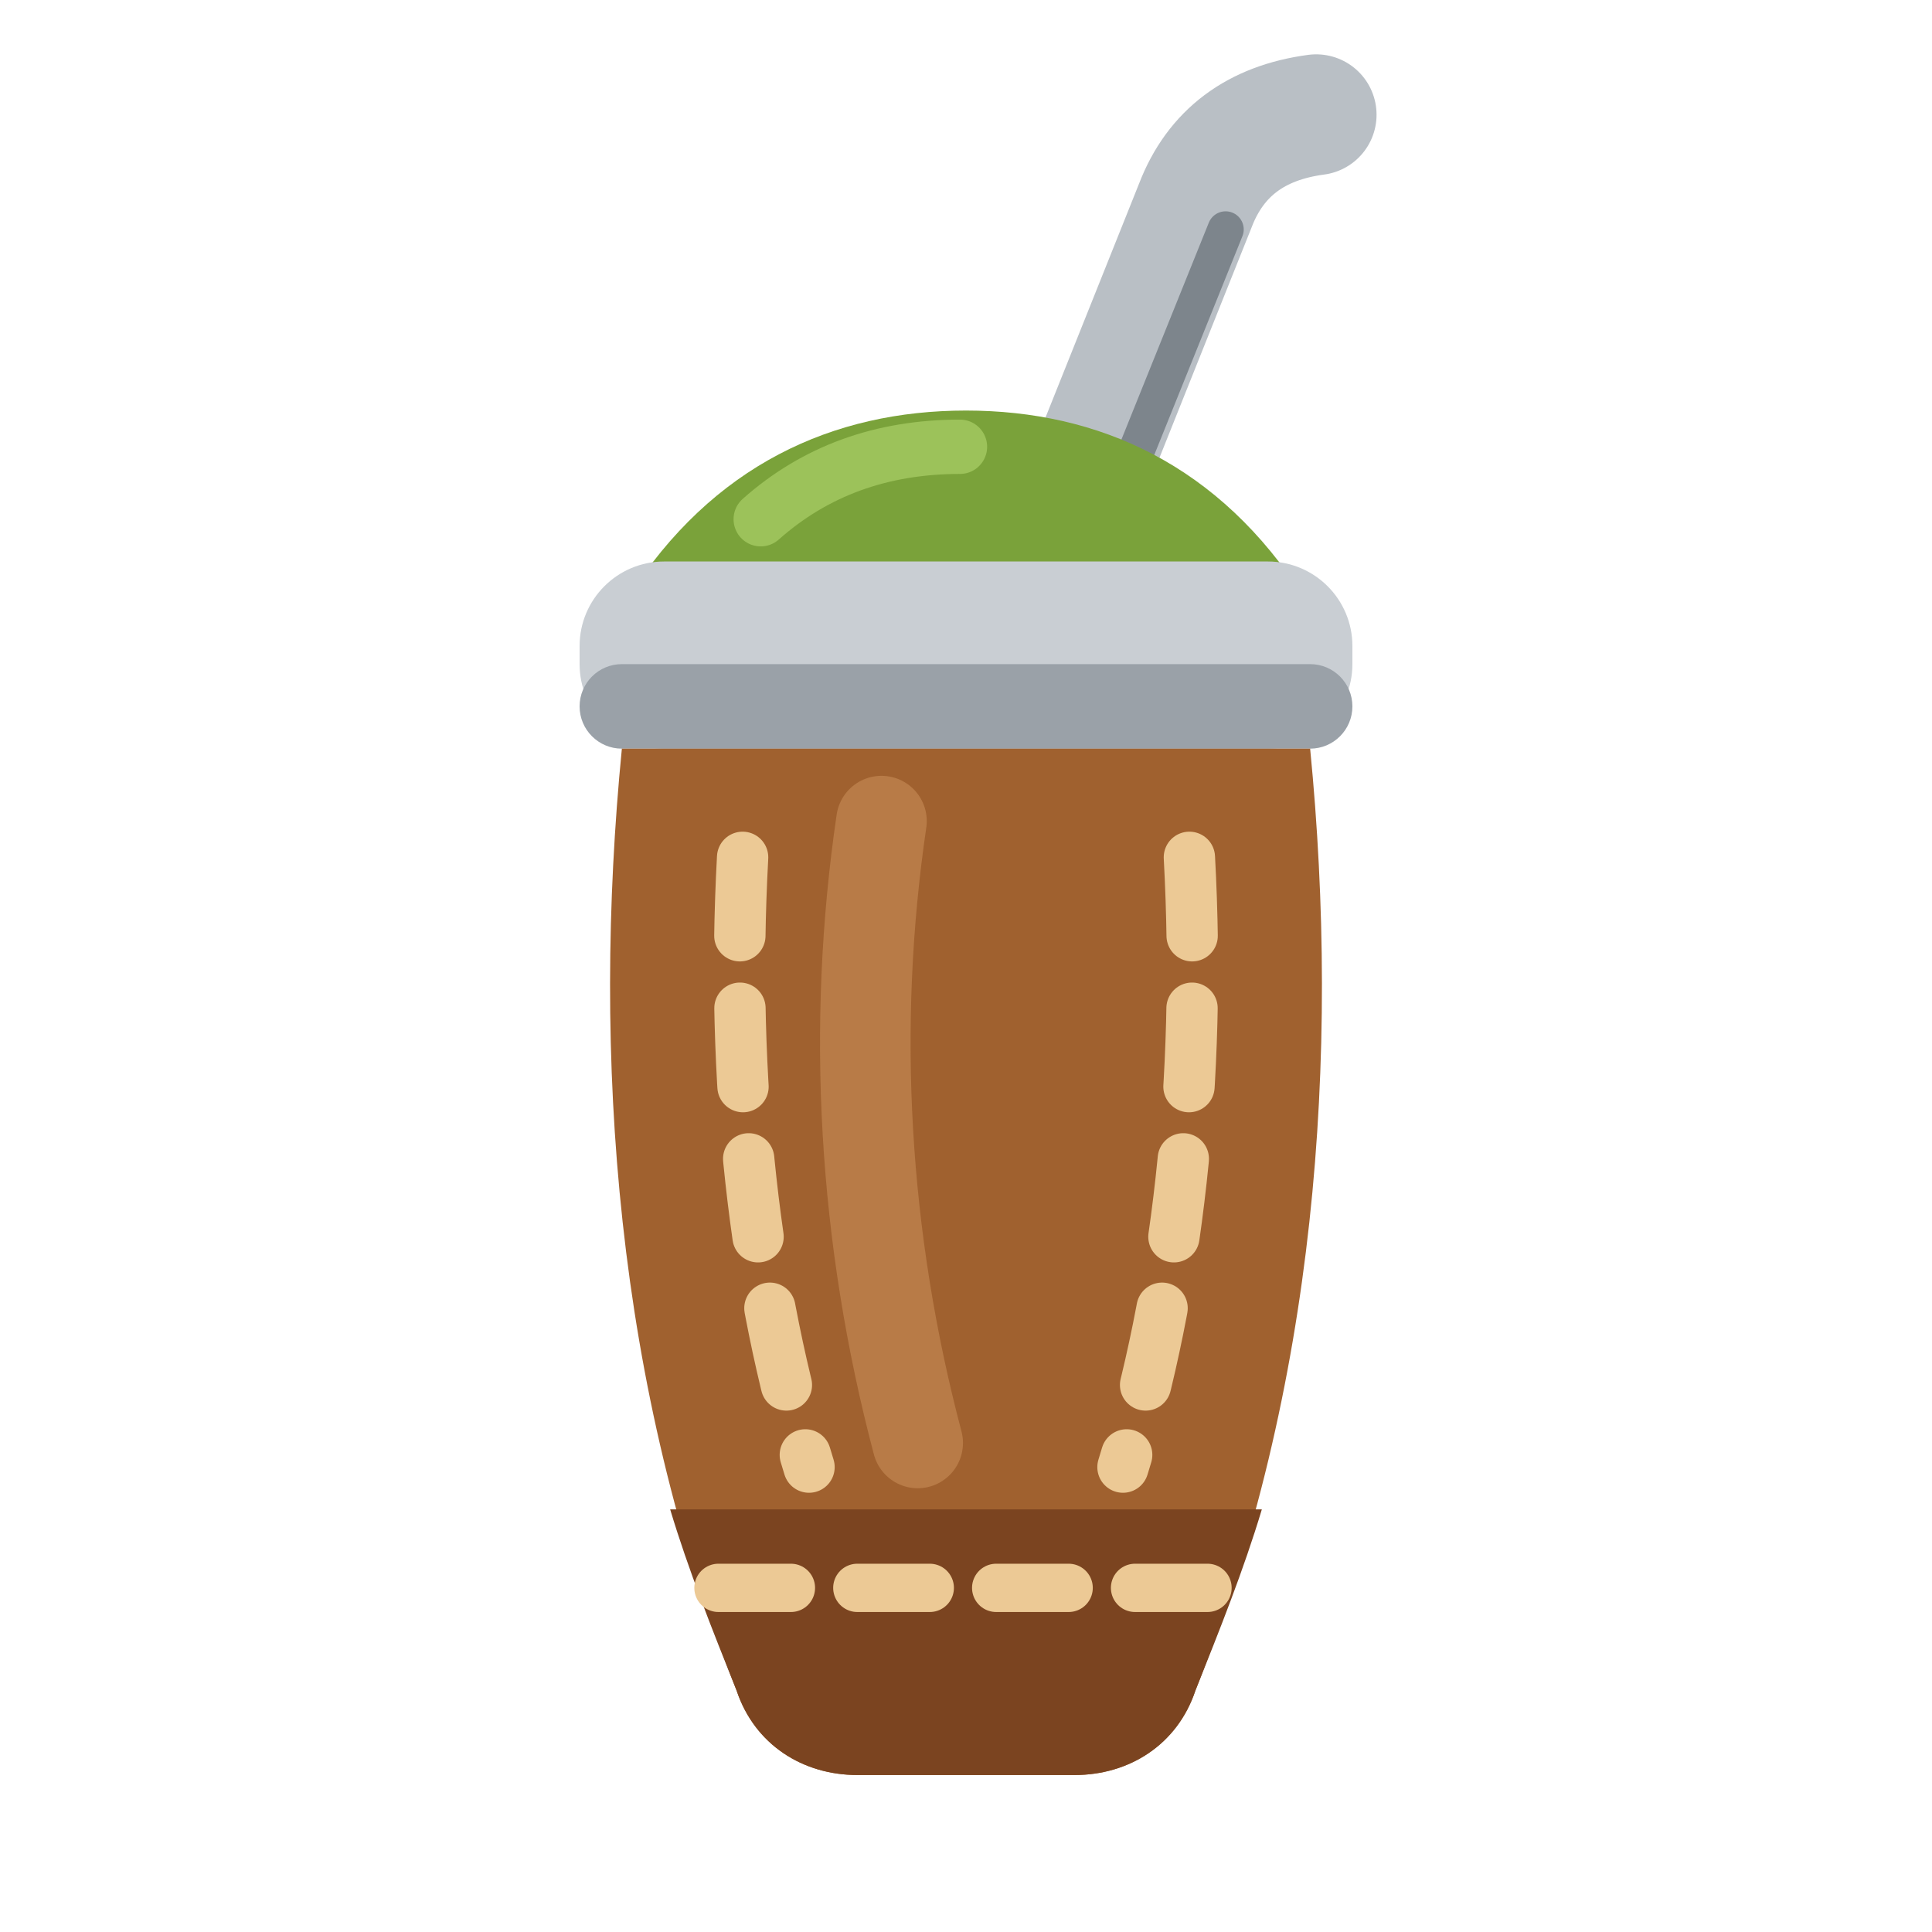
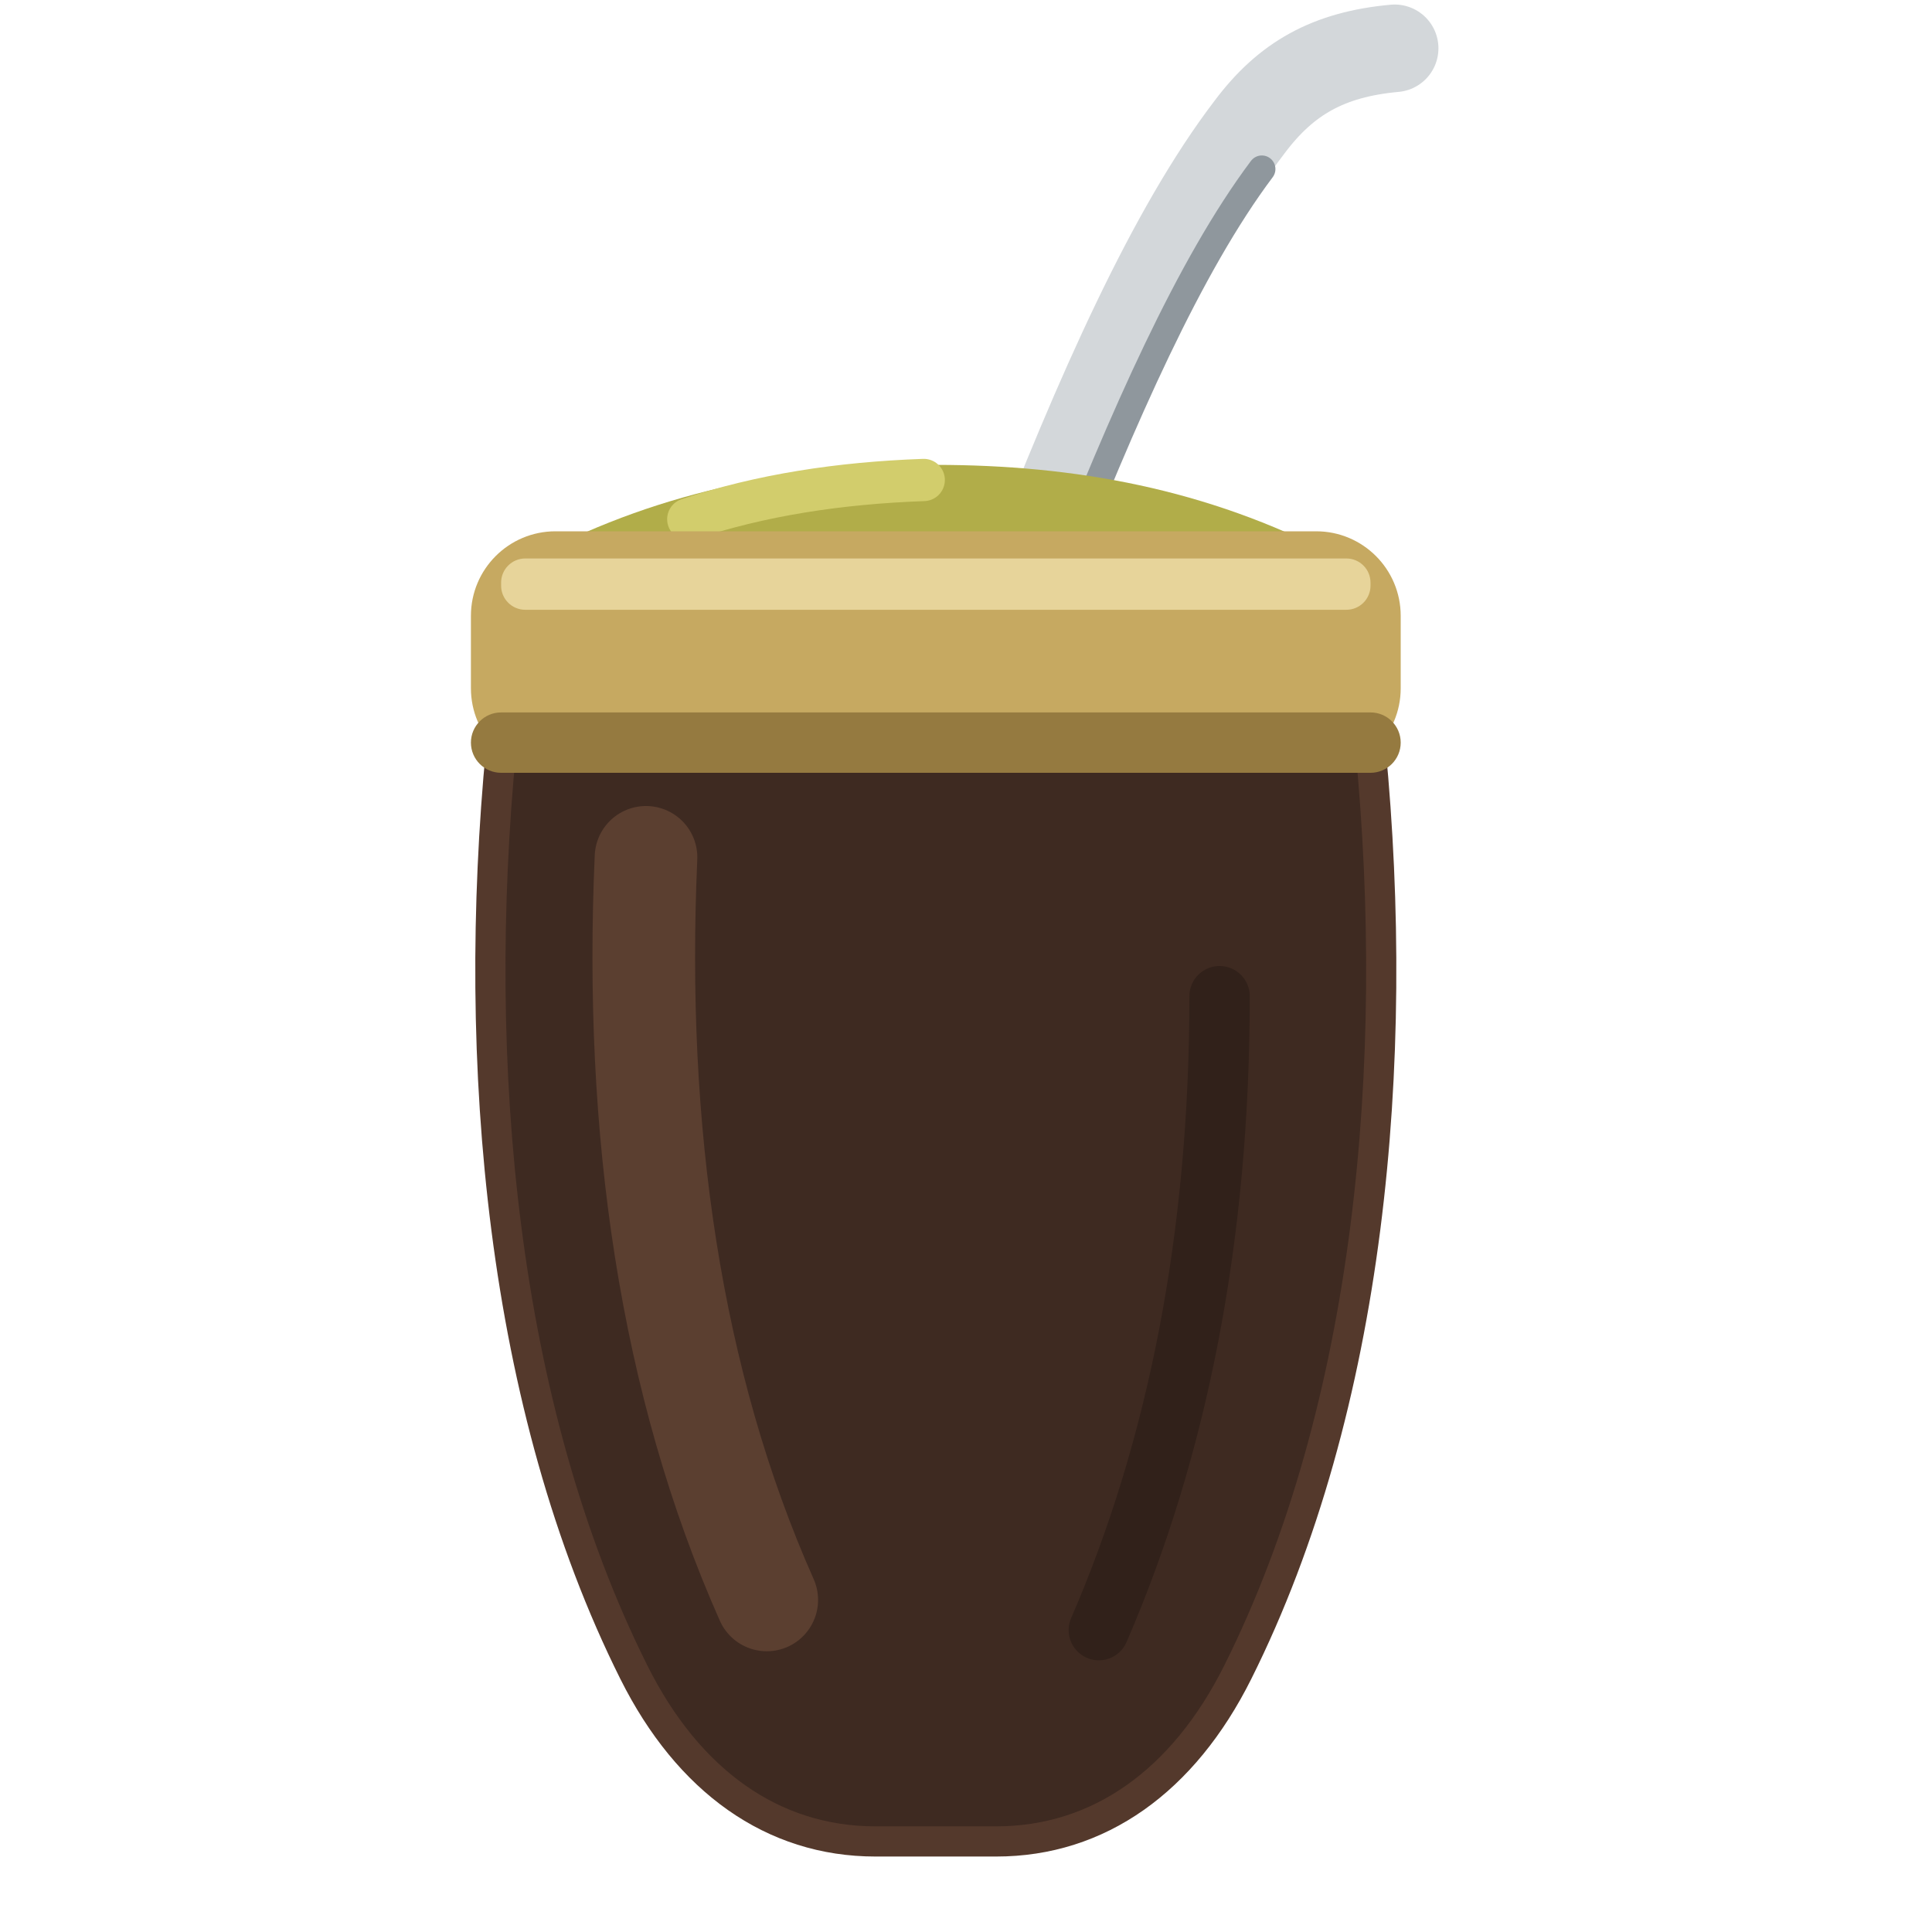
<svg xmlns="http://www.w3.org/2000/svg" viewBox="0 0 32 32">
-   <path d="M17 10.4 19.8 3.4Q20.3 2.1 21.8 1.9" stroke="#b9bfc5" stroke-width="2" fill="none" stroke-linecap="round" stroke-linejoin="round" />
-   <path d="M17.6 10.5 20.3 3.8" stroke="#7d858c" stroke-width=".6" fill="none" stroke-linecap="round" />
-   <path d="M10.4 9.9c1.4-2.2 3.4-3.1 5.6-3.1s4.2.9 5.6 3.1z" fill="#7aa23a" />
-   <path d="M12.6 8.6c.9-.8 2-1.2 3.3-1.2" stroke="#9cc25a" stroke-width=".9" fill="none" stroke-linecap="round" />
-   <rect x="9.6" y="9.3" width="12.8" height="3.1" rx="1.4" fill="#c9ced3" />
-   <rect x="9.6" y="11" width="12.8" height="1.4" rx=".7" fill="#9aa1a8" />
-   <path d="M10.3 12.4h11.4c.5 5.1.1 10.6-1.9 15.6-.3.9-1.1 1.4-2 1.4h-3.6c-.9 0-1.7-.5-2-1.4-2-5-2.4-10.5-1.9-15.6z" fill="#a0612f" />
-   <path d="M11.1 25h9.8c-.3 1-.7 2-1.1 3-.3.9-1.1 1.4-2 1.4h-3.6c-.9 0-1.7-.5-2-1.4-.4-1-.8-2-1.1-3z" fill="#7b4420" />
-   <path d="M12.3 14.2c-.2 3.7.2 7.2 1.1 10.1M19.7 14.2c.2 3.7-.2 7.2-1.1 10.1" stroke="#ecc995" stroke-width=".85" stroke-dasharray="1.3 1.2" fill="none" stroke-linecap="round" />
-   <path d="M11.9 26.3h8.2" stroke="#ecc995" stroke-width=".8" stroke-dasharray="1.2 1.1" stroke-linecap="round" />
-   <path d="M14.6 13.6c-.5 3.4-.3 6.9.6 10.3" stroke="#c0844f" stroke-width="1.5" fill="none" stroke-linecap="round" opacity=".75" />
+   <path d="M17 9.6 C18.2 6.5 19.4 3.8 20.7 2.1 C21.3 1.3 22 .9 23.1 .8" stroke="#d3d7da" stroke-width="1.45" fill="none" stroke-linecap="round" />
+   <path d="M17.5 9.7 C18.6 6.9 19.7 4.4 20.9 2.8" stroke="#8f979d" stroke-width=".45" fill="none" stroke-linecap="round" />
+   <path d="M8.9 9.2 C11 8.1 13.2 7.7 15.5 7.7 S20 8.1 22.1 9.2 Z" fill="#b1ad49" />
+   <path d="M11.4 8.6 C12.6 8.2 13.9 8 15.3 7.95" stroke="#d2cd6c" stroke-width=".7" fill="none" stroke-linecap="round" />
+   <path d="M8.3 12.4 C7.8 17.6 8.3 23.3 10.5 27.7 C11.4 29.5 12.8 30.5 14.5 30.5 H16.5 C18.2 30.5 19.6 29.5 20.5 27.7 C22.7 23.3 23.2 17.6 22.7 12.4 Z" fill="#3e2a21" stroke="#54392c" stroke-width=".5" />
+   <path d="M10.7 14.2 C10.5 18.7 11.1 22.9 12.7 26.5" stroke="#6e4c3a" stroke-width="1.7" fill="none" stroke-linecap="round" opacity=".6" />
+   <path d="M20.2 16.5 C20.2 20.5 19.5 24 18.2 27" stroke="#2c1d17" stroke-width="1" fill="none" stroke-linecap="round" opacity=".7" />
+   <rect x="7.8" y="8.8" width="15.4" height="4" rx="1.4" fill="#c6a961" />
+   <rect x="8.3" y="9.25" width="14.4" height=".85" rx=".4" fill="#ecdca4" opacity=".85" />
+   <rect x="7.8" y="11.8" width="15.4" height="1" rx=".5" fill="#957a40" />
</svg>
